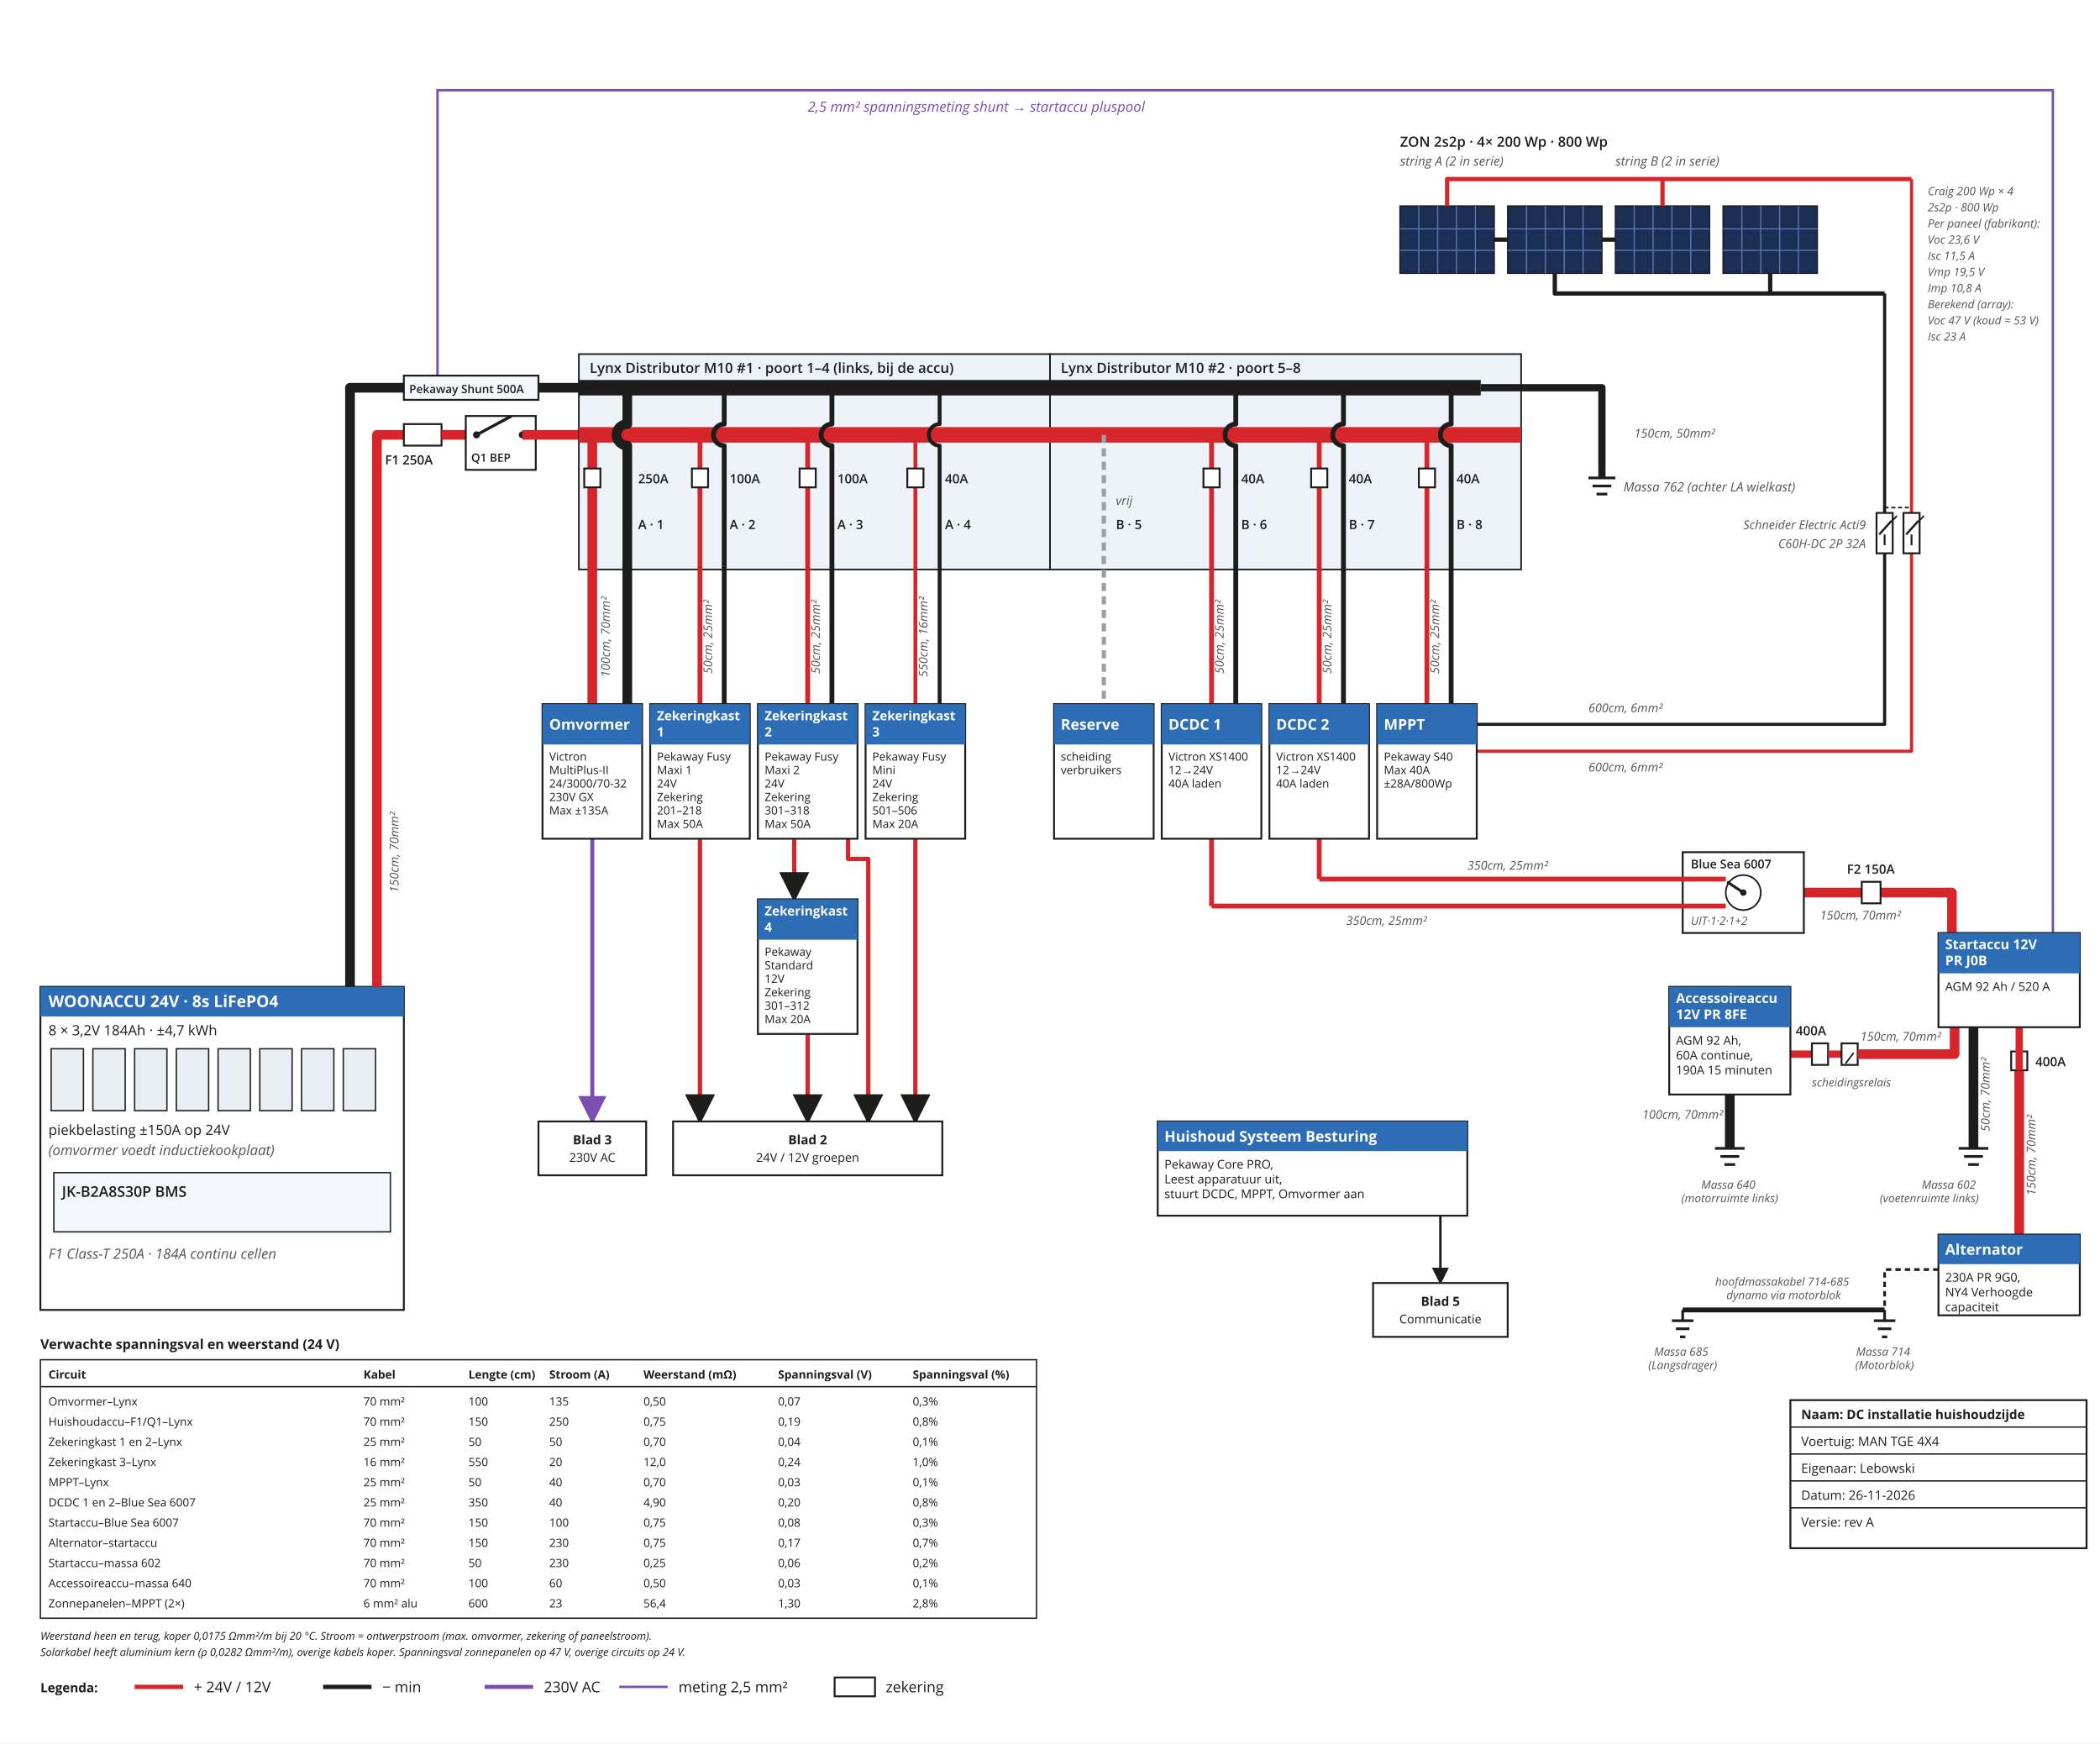
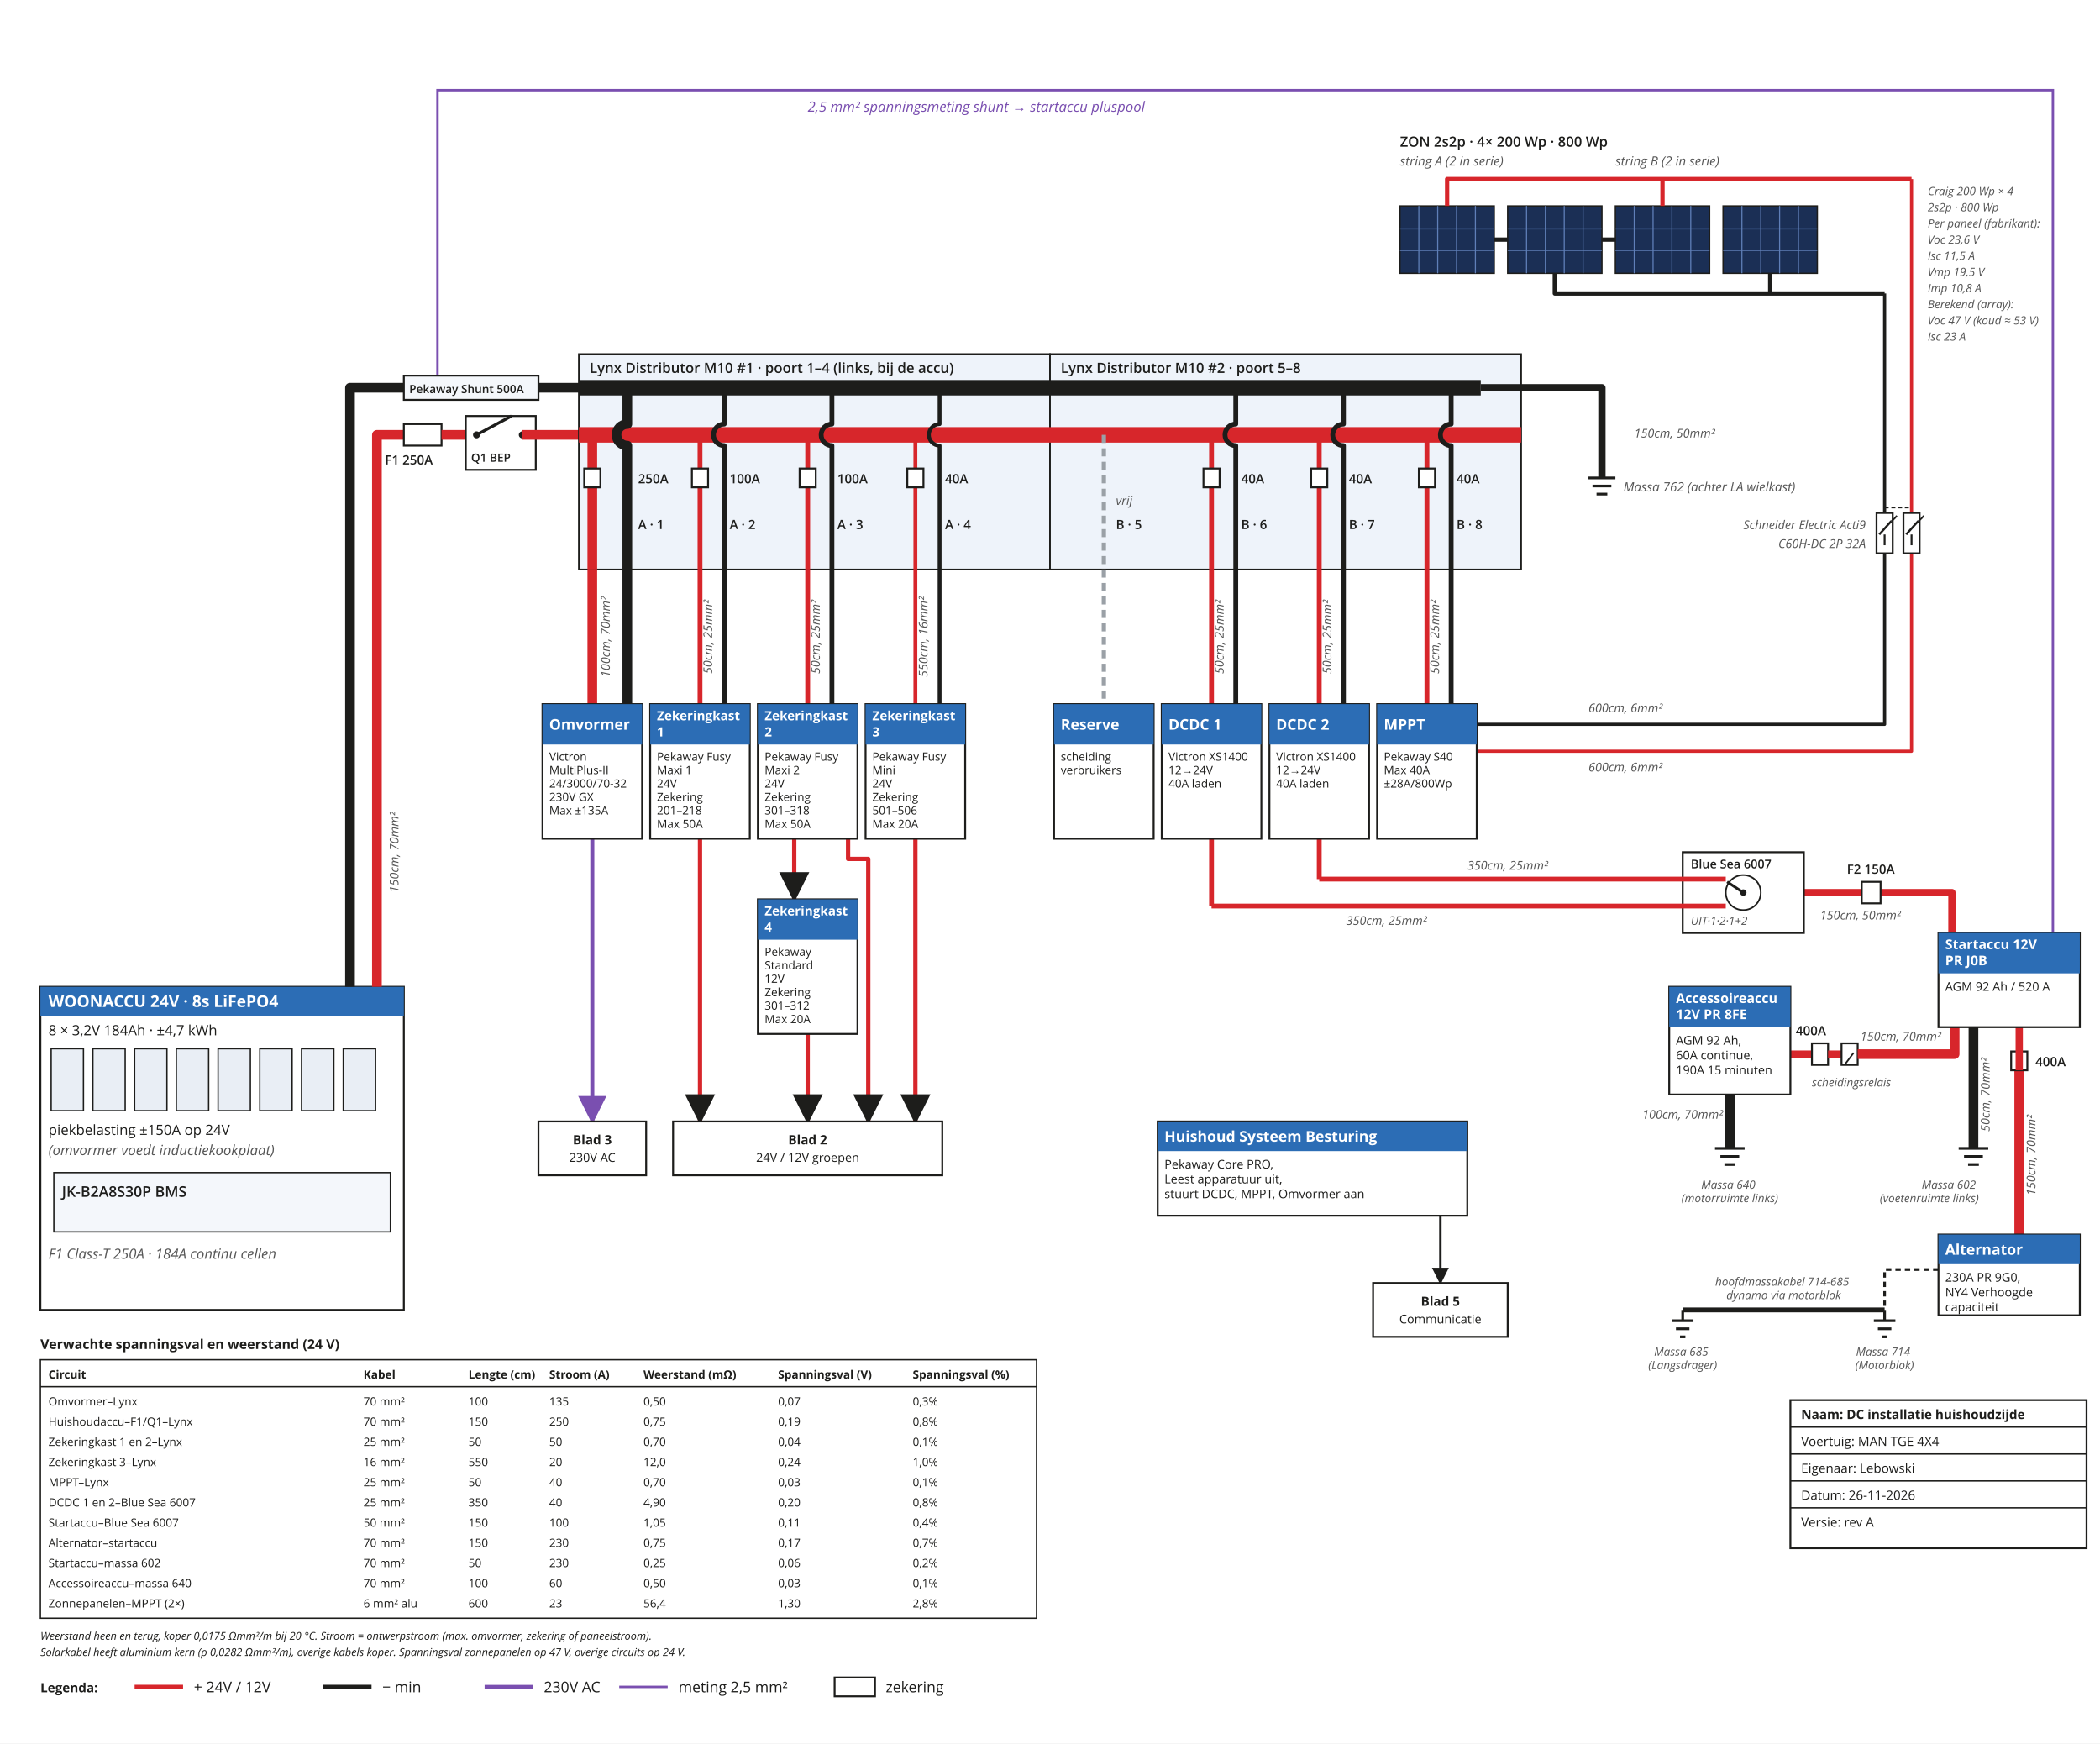
<svg xmlns="http://www.w3.org/2000/svg" viewBox="0 0 1560 1295" role="img" aria-label="Blad 1 energie en laden: woonaccu links onder, Lynx A en B midden met poorten 1 tot 8, zon 2s2p rechtsboven, 12V voertuigdelen rechts.">
  <rect width="100%" height="100%" fill="#fff" />
  <defs>
    <style>.p{stroke:#d7262b;stroke-width:3.2;fill:none;stroke-linejoin:round}
.n{stroke:#1d1d1b;stroke-width:3.2;fill:none;stroke-linejoin:round}
.ac{stroke:#7a4fb0;stroke-width:3;fill:none}
.box{fill:#fff;stroke:#1d1d1b;stroke-width:1.4}
.hd{fill:#2c6db5}
.ht{fill:#fff;font:700 12px 'Open Sans',Arial,sans-serif}
.bt{fill:#1d1d1b;font:400 11px 'Open Sans',Arial,sans-serif}
.lb{fill:#1d1d1b;font:600 11px 'Open Sans',Arial,sans-serif}
.cb{fill:#555;font:italic 400 10.5px 'Open Sans',Arial,sans-serif}
.fz{fill:#fff;stroke:#1d1d1b;stroke-width:1.4}
.fr{fill:#eef3fa;stroke:#1d1d1b;stroke-width:1.2}
.pv{fill:#1b2f55;stroke:#1d1d1b}
</style>
    <marker id="ar" viewBox="0 0 10 10" refX="9" refY="5" markerWidth="7" markerHeight="7" orient="auto-start-reverse">
      <path d="M0 0L10 5L0 10z" fill="#1d1d1b" />
    </marker>
    <marker id="arp" viewBox="0 0 10 10" refX="9" refY="5" markerWidth="7" markerHeight="7" orient="auto-start-reverse">
      <path d="M0 0L10 5L0 10z" fill="#7a4fb0" />
    </marker>
    <g id="pvp">
      <rect width="70" height="50" class="pv" />
      <path d="M0 17H70M0 33H70M14 0V50M28 0V50M42 0V50M56 0V50" stroke="#5f7fb8" stroke-width=".8" />
    </g>
  </defs>
  <g transform="translate(0,93)">
    <use href="#pvp" x="1040" y="60" />
    <use href="#pvp" x="1120" y="60" />
    <use href="#pvp" x="1200" y="60" />
    <use href="#pvp" x="1280" y="60" />
    <path d="M1110 85H1120" class="n" />
    <path d="M1190 85H1200" class="n" />
    <path d="M1075 60V40H1420" class="p" />
    <path d="M1155 110V125H1400" class="n" />
    <path d="M1235 60V40" class="p" />
    <path d="M1315 110V125" class="n" />
    <text x="1432" y="52" class="cb" style="font-size:8.5px">Craig 200 Wp × 4</text>
    <text x="1432" y="64" class="cb" style="font-size:8.5px">2s2p · 800 Wp</text>
    <text x="1432" y="76" class="cb" style="font-size:8.5px">Per paneel (fabrikant):</text>
    <text x="1432" y="88" class="cb" style="font-size:8.5px">Voc 23,6 V</text>
    <text x="1432" y="100" class="cb" style="font-size:8.5px">Isc 11,5 A</text>
    <text x="1432" y="112" class="cb" style="font-size:8.5px">Vmp 19,5 V</text>
    <text x="1432" y="124" class="cb" style="font-size:8.5px">Imp 10,8 A</text>
    <text x="1432" y="136" class="cb" style="font-size:8.5px">Berekend (array):</text>
    <text x="1432" y="148" class="cb" style="font-size:8.5px">Voc 47 V (koud ≈ 53 V)</text>
    <text x="1432" y="160" class="cb" style="font-size:8.5px">Isc 23 A</text>
    <text x="1040" y="30" class="cb" style="font-size:9.5px">string A (2 in serie)</text>
    <text x="1200" y="30" class="cb" style="font-size:9.5px">string B (2 in serie)</text>
    <text x="1040" y="16" class="lb" style="font-size:10.5px">ZON 2s2p · 4× 200 Wp · 800 Wp</text>
    <path d="M1420 40V465H1097" class="p" style="stroke-width:2.34" />
    <text x="1180" y="480" class="cb" style="font-size:9px">600cm, 6mm²</text>
    <path d="M1400 125V445H1097" class="n" style="stroke-width:2.34" />
    <text x="1180" y="436" class="cb" style="font-size:9px">600cm, 6mm²</text>
    <path d="M1400 284H1420" stroke="#1d1d1b" stroke-width="1.2" stroke-dasharray="3 2" />
    <rect x="1394" y="288" width="12" height="30" fill="#fff" stroke="#1d1d1b" stroke-width="1.4" />
    <path d="M1400 312V304" stroke="#1d1d1b" stroke-width="1.4" />
    <path d="M1396 304L1405 294" stroke="#1d1d1b" stroke-width="1.6" />
    <path d="M1405 294Q1408 292 1409 290" stroke="#1d1d1b" stroke-width="1.2" fill="none" />
    <rect x="1414" y="288" width="12" height="30" fill="#fff" stroke="#1d1d1b" stroke-width="1.4" />
    <path d="M1420 312V304" stroke="#1d1d1b" stroke-width="1.4" />
    <path d="M1416 304L1425 294" stroke="#1d1d1b" stroke-width="1.6" />
    <path d="M1425 294Q1428 292 1429 290" stroke="#1d1d1b" stroke-width="1.2" fill="none" />
    <path d="M1070 810V860" stroke="#1d1d1b" stroke-width="1.8" marker-end="url(#ar)" />
    <rect x="1020" y="860" width="100" height="40" class="box" />
    <text x="1070" y="877" text-anchor="middle" class="ht" style="font-size:9.5px;fill:#1d1d1b">Blad 5</text>
    <text x="1070" y="890" text-anchor="middle" class="bt" style="font-size:9px">Communicatie</text>
    <text x="1386" y="300" class="cb" style="font-size:9px" text-anchor="end">Schneider Electric Acti9</text>
    <text x="1386" y="314" class="cb" style="font-size:9px" text-anchor="end">C60H-DC 2P 32A</text>
    <path d="M325 187V-26H1525V600" stroke="#7a4fb0" stroke-width="1.8" fill="none" />
    <text x="600" y="-10" class="cb" style="fill:#7a4fb0">2,5 mm² spanningsmeting shunt → startaccu pluspool</text>
    <rect x="30" y="640" width="270" height="240" class="box" />
    <rect x="30" y="640" width="270" height="22" class="hd" />
    <text x="36" y="655" class="ht">WOONACCU 24V · 8s LiFePO4</text>
    <text x="36" y="676" class="bt" style="font-size:10.5px">8 × 3,2V 184Ah · ±4,7 kWh</text>
    <rect x="38" y="686" width="24" height="46" fill="#e9eef5" stroke="#1d1d1b" />
    <rect x="69" y="686" width="24" height="46" fill="#e9eef5" stroke="#1d1d1b" />
    <rect x="100" y="686" width="24" height="46" fill="#e9eef5" stroke="#1d1d1b" />
    <rect x="131" y="686" width="24" height="46" fill="#e9eef5" stroke="#1d1d1b" />
    <rect x="162" y="686" width="24" height="46" fill="#e9eef5" stroke="#1d1d1b" />
    <rect x="193" y="686" width="24" height="46" fill="#e9eef5" stroke="#1d1d1b" />
    <rect x="224" y="686" width="24" height="46" fill="#e9eef5" stroke="#1d1d1b" />
    <rect x="255" y="686" width="24" height="46" fill="#e9eef5" stroke="#1d1d1b" />
    <text x="36" y="750" class="bt" style="font-size:10.5px">piekbelasting ±150A op 24V</text>
    <text x="36" y="765" class="cb">(omvormer voedt inductiekookplaat)</text>
    <rect x="40" y="778" width="250" height="44" fill="#f4f7fb" stroke="#1d1d1b" />
    <text x="46" y="796" class="lb">JK-B2A8S30P BMS</text>
    <text x="36" y="842" class="cb">F1 Class-T 250A · 184A continu cellen</text>
    <path d="M260 640V195H300" class="n" style="stroke-width:7.2" />
    <path d="M280 640V230H300" class="p" style="stroke-width:7.2" />
    <text transform="translate(296,540) rotate(-90)" text-anchor="middle" class="cb" style="font-size:9px">150cm, 70mm²</text>
    <path d="M400 195H430" class="n" style="stroke-width:7.2" />
    <rect x="300" y="186" width="100" height="18" class="box" style="fill:#f4f7fb" />
    <text x="304" y="199" class="lb" style="font-size:8.5px">Pekaway Shunt 500A</text>
    <rect x="300" y="222" width="28" height="16" class="fz" />
    <text x="286" y="252" class="lb" style="font-size:9.5px">F1 250A</text>
    <path d="M328 230H346" class="p" style="stroke-width:7.2" />
    <rect x="346" y="216" width="52" height="40" fill="none" stroke="#1d1d1b" stroke-width="1.4" />
    <circle cx="354" cy="230" r="2.6" fill="#1d1d1b" />
    <circle cx="388" cy="230" r="2.6" fill="#1d1d1b" />
    <path d="M354 230L380 216" stroke="#1d1d1b" stroke-width="2.2" />
    <path d="M388 230H430" class="p" style="stroke-width:7.2" />
    <text x="350" y="250" class="lb" style="font-size:8.5px">Q1 BEP</text>
    <rect x="430" y="170" width="350" height="160" class="fr" />
    <text x="438" y="184" class="lb" style="font-size:10.5px">Lynx Distributor M10 #1 · poort 1–4 (links, bij de accu)</text>
    <rect x="780" y="170" width="350" height="160" class="fr" />
    <text x="788" y="184" class="lb" style="font-size:10.5px">Lynx Distributor M10 #2 · poort 5–8</text>
    <path d="M430 195H1100" class="n" style="stroke-width:11.5" />
    <path d="M430 230H1130" class="p" style="stroke-width:11.5" />
    <path d="M1100 195H1190V262" class="n" style="stroke-width:5.4" />
    <text x="1214" y="232" class="cb" style="font-size:9px">150cm, 50mm²</text>
    <path d="M1180 262H1200M1183 268H1197M1186 274H1194" stroke="#1d1d1b" stroke-width="2" />
    <text x="1206" y="272" class="cb" style="font-size:9.5px">Massa 762 (achter LA wielkast)</text>
    <path d="M466 430V238a8 8 0 0 1 0-16V195" class="n" style="stroke-width:7.2" />
    <path d="M538 430V238a8 8 0 0 1 0-16V195" class="n" style="stroke-width:3.6" />
    <path d="M618 430V238a8 8 0 0 1 0-16V195" class="n" style="stroke-width:3.6" />
    <path d="M698 430V238a8 8 0 0 1 0-16V195" class="n" style="stroke-width:2.88" />
    <path d="M918 430V238a8 8 0 0 1 0-16V195" class="n" style="stroke-width:3.6" />
    <path d="M998 430V238a8 8 0 0 1 0-16V195" class="n" style="stroke-width:3.6" />
    <path d="M1078 430V238a8 8 0 0 1 0-16V195" class="n" style="stroke-width:3.6" />
    <path d="M440 230V330" class="p" style="stroke-width:7.2" />
    <rect x="434" y="255" width="12" height="14" class="fz" />
    <text x="474" y="266" class="lb" style="font-size:9.5px">250A</text>
    <text x="474" y="300" class="lb" style="font-size:9.5px">A · 1</text>
    <path d="M440 330V430" class="p" style="stroke-width:7.2" />
    <path d="M520 230V330" class="p" style="stroke-width:3.6" />
    <rect x="514" y="255" width="12" height="14" class="fz" />
    <text x="542" y="266" class="lb" style="font-size:9.5px">100A</text>
    <text x="542" y="300" class="lb" style="font-size:9.5px">A · 2</text>
    <path d="M520 330V430" class="p" style="stroke-width:3.6" />
    <path d="M600 230V330" class="p" style="stroke-width:3.6" />
    <rect x="594" y="255" width="12" height="14" class="fz" />
    <text x="622" y="266" class="lb" style="font-size:9.5px">100A</text>
    <text x="622" y="300" class="lb" style="font-size:9.5px">A · 3</text>
    <path d="M600 330V430" class="p" style="stroke-width:3.6" />
    <path d="M680 230V330" class="p" style="stroke-width:2.88" />
    <rect x="674" y="255" width="12" height="14" class="fz" />
    <text x="702" y="266" class="lb" style="font-size:9.5px">40A</text>
    <text x="702" y="300" class="lb" style="font-size:9.5px">A · 4</text>
    <path d="M680 330V430" class="p" style="stroke-width:2.88" />
    <path d="M820 230V330" class="p" style="stroke:#9aa0a6;stroke-dasharray:6 4" />
    <text x="829" y="282" class="cb" style="font-size:9px">vrij</text>
    <text x="829" y="300" class="lb" style="font-size:9.5px">B · 5</text>
    <path d="M820 330V430" class="p" style="stroke:#9aa0a6;stroke-dasharray:6 4" />
    <path d="M900 230V330" class="p" style="stroke-width:3.6" />
    <rect x="894" y="255" width="12" height="14" class="fz" />
    <text x="922" y="266" class="lb" style="font-size:9.5px">40A</text>
    <text x="922" y="300" class="lb" style="font-size:9.5px">B · 6</text>
    <path d="M900 330V430" class="p" style="stroke-width:3.6" />
    <path d="M980 230V330" class="p" style="stroke-width:3.6" />
    <rect x="974" y="255" width="12" height="14" class="fz" />
    <text x="1002" y="266" class="lb" style="font-size:9.5px">40A</text>
    <text x="1002" y="300" class="lb" style="font-size:9.5px">B · 7</text>
    <path d="M980 330V430" class="p" style="stroke-width:3.6" />
    <path d="M1060 230V330" class="p" style="stroke-width:3.6" />
    <rect x="1054" y="255" width="12" height="14" class="fz" />
    <text x="1082" y="266" class="lb" style="font-size:9.5px">40A</text>
    <text x="1082" y="300" class="lb" style="font-size:9.5px">B · 8</text>
    <path d="M1060 330V430" class="p" style="stroke-width:3.6" />
    <path d="M440 530V740" class="ac" marker-end="url(#arp)" />
    <path d="M520 530V740" class="p" marker-end="url(#ar)" />
    <path d="M630 530V545H645V740" class="p" marker-end="url(#ar)" />
    <path d="M590 530V575" class="p" marker-end="url(#ar)" />
    <path d="M600 675V740" class="p" marker-end="url(#ar)" />
    <path d="M680 530V740" class="p" marker-end="url(#ar)" />
-     <path d="M1450 600V570H1340" class="p" style="stroke-width:7.2" />
+     <path d="M1450 600V570H1340" class="p" style="stroke-width:5.4" />
    <rect x="1383" y="562" width="14" height="16" class="fz" />
    <text x="1372" y="556" class="lb" style="font-size:9.5px">F2 150A</text>
-     <text x="1352" y="590" class="cb" style="font-size:9px">150cm, 70mm²</text>
+     <text x="1352" y="590" class="cb" style="font-size:9px">150cm, 50mm²</text>
    <rect x="1250" y="540" width="90" height="60" class="box" />
    <circle cx="1295" cy="570" r="13" fill="#fff" stroke="#1d1d1b" stroke-width="1.2" />
    <circle cx="1295" cy="570" r="2.4" fill="#1d1d1b" />
    <path d="M1295 570L1283 562" stroke="#1d1d1b" stroke-width="2" />
    <text x="1256" y="552" class="lb" style="font-size:9px">Blue Sea 6007</text>
    <text x="1256" y="594" class="cb" style="font-size:8.5px">UIT·1·2·1+2</text>
    <path d="M1250 560H1282" class="p" style="stroke-width:3.6" />
    <path d="M1250 580H1282" class="p" style="stroke-width:3.6" />
    <path d="M980 560V530" class="p" style="stroke-width:3.6" />
    <path d="M980 560H1250" class="p" style="stroke-width:3.6" />
    <path d="M900 580V530" class="p" style="stroke-width:3.6" />
    <path d="M900 580H1250" class="p" style="stroke-width:3.6" />
    <text x="1090" y="553" class="cb" style="font-size:9px">350cm, 25mm²</text>
    <text x="1000" y="594" class="cb" style="font-size:9px">350cm, 25mm²</text>
    <path d="M1330 690H1346" class="p" style="stroke-width:5.4" />
    <rect x="1346" y="682" width="12" height="16" class="fz" />
    <text x="1334" y="676" class="lb" style="font-size:9.5px">400A</text>
    <path d="M1358 690H1368" class="p" style="stroke-width:5.4" />
    <rect x="1368" y="682" width="12" height="16" class="fz" />
    <path d="M1371 697L1377 689" stroke="#1d1d1b" stroke-width="1.2" />
    <text x="1346" y="714" class="cb" style="font-size:8.5px">scheidingsrelais</text>
    <path d="M1380 690H1452V670" class="p" style="stroke-width:7.2" />
    <text x="1412" y="680" text-anchor="middle" class="cb" style="font-size:9px">150cm, 70mm²</text>
    <path d="M1466 670V760" class="n" style="stroke-width:7.2" />
    <path d="M1455 760H1477M1459 766H1473M1462 772H1470" stroke="#1d1d1b" stroke-width="2" />
    <text x="1470" y="790" text-anchor="end" class="cb" style="font-size:8.5px">
      <tspan x="1470" dy="0">Massa 602</tspan>
      <tspan x="1470" dy="10">(voetenruimte links)</tspan>
    </text>
    <path d="M1440 850H1400V880" stroke="#1d1d1b" stroke-width="2" stroke-dasharray="4 3" fill="none" />
    <path d="M1400 880H1250" class="n" style="stroke-width:3.6" />
    <text x="1325" y="862" text-anchor="middle" class="cb" style="font-size:8.5px">
      <tspan x="1325" dy="0">hoofdmassakabel 714-685</tspan>
      <tspan x="1325" dy="10">dynamo via motorblok</tspan>
    </text>
    <path d="M1400 880V888M1392 888H1408M1395 894H1405M1398 900H1402" stroke="#1d1d1b" stroke-width="2" />
    <text x="1400" y="914" text-anchor="middle" class="cb" style="font-size:8.5px">
      <tspan x="1400" dy="0">Massa 714</tspan>
      <tspan x="1400" dy="10">(Motorblok)</tspan>
    </text>
    <path d="M1250 880V888M1242 888H1258M1245 894H1255M1248 900H1252" stroke="#1d1d1b" stroke-width="2" />
    <text x="1250" y="914" text-anchor="middle" class="cb" style="font-size:8.5px">
      <tspan x="1250" dy="0">Massa 685</tspan>
      <tspan x="1250" dy="10">(Langsdrager)</tspan>
    </text>
    <path d="M1285 720V760" class="n" style="stroke-width:7.2" />
    <path d="M1274 760H1296M1278 766H1292M1281 772H1289" stroke="#1d1d1b" stroke-width="2" />
    <text x="1280" y="738" text-anchor="end" class="cb" style="font-size:9px">100cm, 70mm²</text>
    <text x="1285" y="790" text-anchor="middle" class="cb" style="font-size:8.5px">
      <tspan x="1285" dy="0">Massa 640</tspan>
      <tspan x="1285" dy="10">(motorruimte links)</tspan>
    </text>
    <path d="M1500 824V688" class="p" style="stroke-width:7.2" />
    <rect x="1494" y="688" width="12" height="14" class="fz" />
    <path d="M1500 702V670" class="p" style="stroke-width:5.4" />
    <text x="1512" y="699" class="lb" style="font-size:9.5px">400A</text>
    <text transform="translate(1478,720) rotate(-90)" text-anchor="middle" class="cb" style="font-size:9px">50cm, 70mm²</text>
    <text transform="translate(1512,765) rotate(-90)" text-anchor="middle" class="cb" style="font-size:9px">150cm, 70mm²</text>
    <g transform="translate(30,1152)">
      <text x="0" y="12" class="bt" style="font-size:9.5px;font-weight:700;fill:#1d1d1b">Legenda:</text>
      <g transform="translate(70,0)">
        <path d="M0 8H36" class="p" />
        <text x="44" y="12" class="bt">+ 24V / 12V</text>
        <path d="M140 8H176" class="n" />
        <text x="184" y="12" class="bt">− min</text>
        <path d="M260 8H296" class="ac" />
        <text x="304" y="12" class="bt">230V AC</text>
        <path d="M360 8H396" stroke="#7a4fb0" stroke-width="1.8" />
        <text x="404" y="12" class="bt">meting 2,5 mm²</text>
        <rect x="520" y="1" width="30" height="14" class="fz" />
        <text x="558" y="12" class="bt">zekering</text>
      </g>
    </g>
    <rect x="403" y="430" width="74" height="100" class="box" />
    <rect x="403" y="430" width="74" height="30" class="hd" />
    <text x="408" y="449" class="ht" style="font-size:11px">Omvormer</text>
    <text x="408" y="472" class="bt" style="font-size:8.5px">Victron</text>
    <text x="408" y="482" class="bt" style="font-size:8.5px">MultiPlus-II</text>
    <text x="408" y="492" class="bt" style="font-size:8.5px">24/3000/70-32</text>
    <text x="408" y="502" class="bt" style="font-size:8.5px">230V GX</text>
    <text x="408" y="512" class="bt" style="font-size:8.5px">Max ±135A</text>
    <rect x="483" y="430" width="74" height="100" class="box" />
    <rect x="483" y="430" width="74" height="30" class="hd" />
    <text x="488" y="442" class="ht" style="font-size:9.5px">Zekeringkast</text>
    <text x="488" y="454" class="ht" style="font-size:9.5px">1</text>
    <text x="488" y="472" class="bt" style="font-size:8.5px">Pekaway Fusy</text>
    <text x="488" y="482" class="bt" style="font-size:8.5px">Maxi 1</text>
    <text x="488" y="492" class="bt" style="font-size:8.5px">24V</text>
    <text x="488" y="502" class="bt" style="font-size:8.5px">Zekering</text>
    <text x="488" y="512" class="bt" style="font-size:8.5px">201–218</text>
    <text x="488" y="522" class="bt" style="font-size:8.5px">Max 50A</text>
    <rect x="563" y="430" width="74" height="100" class="box" />
    <rect x="563" y="430" width="74" height="30" class="hd" />
    <text x="568" y="442" class="ht" style="font-size:9.5px">Zekeringkast</text>
    <text x="568" y="454" class="ht" style="font-size:9.5px">2</text>
    <text x="568" y="472" class="bt" style="font-size:8.5px">Pekaway Fusy</text>
    <text x="568" y="482" class="bt" style="font-size:8.5px">Maxi 2</text>
    <text x="568" y="492" class="bt" style="font-size:8.5px">24V</text>
    <text x="568" y="502" class="bt" style="font-size:8.5px">Zekering</text>
    <text x="568" y="512" class="bt" style="font-size:8.5px">301–318</text>
    <text x="568" y="522" class="bt" style="font-size:8.5px">Max 50A</text>
    <rect x="563" y="575" width="74" height="100" class="box" />
    <rect x="563" y="575" width="74" height="30" class="hd" />
    <text x="568" y="587" class="ht" style="font-size:9.5px">Zekeringkast</text>
    <text x="568" y="599" class="ht" style="font-size:9.5px">4</text>
    <text x="568" y="617" class="bt" style="font-size:8.5px">Pekaway</text>
    <text x="568" y="627" class="bt" style="font-size:8.5px">Standard</text>
    <text x="568" y="637" class="bt" style="font-size:8.5px">12V</text>
    <text x="568" y="647" class="bt" style="font-size:8.5px">Zekering</text>
    <text x="568" y="657" class="bt" style="font-size:8.5px">301–312</text>
    <text x="568" y="667" class="bt" style="font-size:8.5px">Max 20A</text>
    <rect x="643" y="430" width="74" height="100" class="box" />
    <rect x="643" y="430" width="74" height="30" class="hd" />
    <text x="648" y="442" class="ht" style="font-size:9.5px">Zekeringkast</text>
    <text x="648" y="454" class="ht" style="font-size:9.5px">3</text>
    <text x="648" y="472" class="bt" style="font-size:8.5px">Pekaway Fusy</text>
    <text x="648" y="482" class="bt" style="font-size:8.5px">Mini</text>
    <text x="648" y="492" class="bt" style="font-size:8.5px">24V</text>
    <text x="648" y="502" class="bt" style="font-size:8.5px">Zekering</text>
    <text x="648" y="512" class="bt" style="font-size:8.5px">501–506</text>
    <text x="648" y="522" class="bt" style="font-size:8.5px">Max 20A</text>
    <rect x="783" y="430" width="74" height="100" class="box" />
    <rect x="783" y="430" width="74" height="30" class="hd" />
    <text x="788" y="449" class="ht" style="font-size:11px">Reserve</text>
    <text x="788" y="472" class="bt" style="font-size:8.5px">scheiding</text>
    <text x="788" y="482" class="bt" style="font-size:8.5px">verbruikers</text>
    <rect x="863" y="430" width="74" height="100" class="box" />
    <rect x="863" y="430" width="74" height="30" class="hd" />
    <text x="868" y="449" class="ht" style="font-size:11px">DCDC 1</text>
    <text x="868" y="472" class="bt" style="font-size:8.5px">Victron XS1400</text>
    <text x="868" y="482" class="bt" style="font-size:8.5px">12→24V</text>
    <text x="868" y="492" class="bt" style="font-size:8.5px">40A laden</text>
    <rect x="943" y="430" width="74" height="100" class="box" />
    <rect x="943" y="430" width="74" height="30" class="hd" />
    <text x="948" y="449" class="ht" style="font-size:11px">DCDC 2</text>
    <text x="948" y="472" class="bt" style="font-size:8.5px">Victron XS1400</text>
    <text x="948" y="482" class="bt" style="font-size:8.5px">12→24V</text>
    <text x="948" y="492" class="bt" style="font-size:8.5px">40A laden</text>
    <rect x="1023" y="430" width="74" height="100" class="box" />
    <rect x="1023" y="430" width="74" height="30" class="hd" />
    <text x="1028" y="449" class="ht" style="font-size:11px">MPPT</text>
    <text x="1028" y="472" class="bt" style="font-size:8.5px">Pekaway S40</text>
    <text x="1028" y="482" class="bt" style="font-size:8.5px">Max 40A</text>
    <text x="1028" y="492" class="bt" style="font-size:8.5px">±28A/800Wp</text>
    <text transform="translate(453,380) rotate(-90)" text-anchor="middle" class="cb" style="font-size:9px">100cm, 70mm²</text>
    <text transform="translate(529,380) rotate(-90)" text-anchor="middle" class="cb" style="font-size:9px">50cm, 25mm²</text>
    <text transform="translate(609,380) rotate(-90)" text-anchor="middle" class="cb" style="font-size:9px">50cm, 25mm²</text>
    <text transform="translate(689,380) rotate(-90)" text-anchor="middle" class="cb" style="font-size:9px">550cm, 16mm²</text>
    <text transform="translate(909,380) rotate(-90)" text-anchor="middle" class="cb" style="font-size:9px">50cm, 25mm²</text>
    <text transform="translate(989,380) rotate(-90)" text-anchor="middle" class="cb" style="font-size:9px">50cm, 25mm²</text>
    <text transform="translate(1069,380) rotate(-90)" text-anchor="middle" class="cb" style="font-size:9px">50cm, 25mm²</text>
    <rect x="400" y="740" width="80" height="40" class="box" />
    <text x="440" y="757" text-anchor="middle" class="ht" style="font-size:9.5px;fill:#1d1d1b">Blad 3</text>
    <text x="440" y="770" text-anchor="middle" class="bt" style="font-size:9px">230V AC</text>
    <rect x="500" y="740" width="200" height="40" class="box" />
    <text x="600" y="757" text-anchor="middle" class="ht" style="font-size:9.5px;fill:#1d1d1b">Blad 2</text>
    <text x="600" y="770" text-anchor="middle" class="bt" style="font-size:9px">24V / 12V groepen</text>
    <rect x="1440" y="600" width="105" height="70" class="box" />
    <rect x="1440" y="600" width="105" height="30" class="hd" />
    <text x="1445" y="612" class="ht" style="font-size:10px">Startaccu 12V</text>
    <text x="1445" y="624" class="ht" style="font-size:10px">PR J0B</text>
    <text x="1445" y="643" class="bt" style="font-size:9px">AGM 92 Ah / 520 A</text>
    <rect x="1240" y="640" width="90" height="80" class="box" />
    <rect x="1240" y="640" width="90" height="30" class="hd" />
    <text x="1245" y="652" class="ht" style="font-size:10px">Accessoireaccu</text>
    <text x="1245" y="664" class="ht" style="font-size:10px">12V PR 8FE</text>
    <text x="1245" y="683" class="bt" style="font-size:9px">AGM 92 Ah,</text>
    <text x="1245" y="694" class="bt" style="font-size:9px">60A continue,</text>
    <text x="1245" y="705" class="bt" style="font-size:9px">190A 15 minuten</text>
    <rect x="1440" y="824" width="105" height="60" class="box" />
    <rect x="1440" y="824" width="105" height="22" class="hd" />
    <text x="1445" y="839" class="ht" style="font-size:11px">Alternator</text>
    <text x="1445" y="859" class="bt" style="font-size:9px">230A PR 9G0,</text>
    <text x="1445" y="870" class="bt" style="font-size:9px">NY4 Verhoogde</text>
    <text x="1445" y="881" class="bt" style="font-size:9px">capaciteit</text>
    <rect x="860" y="740" width="230" height="70" class="box" />
    <rect x="860" y="740" width="230" height="22" class="hd" />
    <text x="865" y="755" class="ht" style="font-size:11px">Huishoud Systeem Besturing</text>
    <text x="865" y="775" class="bt" style="font-size:9px">Pekaway Core PRO,</text>
    <text x="865" y="786" class="bt" style="font-size:9px">Leest apparatuur uit,</text>
    <text x="865" y="797" class="bt" style="font-size:9px">stuurt DCDC, MPPT, Omvormer aan</text>
  </g>
  <g font-family="Open Sans,Arial,sans-serif">
    <rect x="1330" y="1040" width="220" height="110" fill="#fff" stroke="#1d1d1b" stroke-width="1.4" />
    <path d="M1330 1060H1550M1330 1080H1550M1330 1100H1550M1330 1120H1550" stroke="#1d1d1b" stroke-width="1" />
    <text x="1338" y="1054" font-size="9.5" font-weight="700" fill="#1d1d1b">Naam: DC installatie huishoudzijde</text>
    <text x="1338" y="1074" font-size="9.5" fill="#1d1d1b">Voertuig: MAN TGE 4X4</text>
    <text x="1338" y="1114" font-size="9.5" fill="#1d1d1b">Datum: 26-11-2026</text>
    <text x="1338" y="1134" font-size="9.5" fill="#1d1d1b">Versie: rev A</text>
    <text x="1338" y="1094" font-size="9.5" fill="#1d1d1b">Eigenaar: Lebowski</text>
  </g>
  <g transform="translate(30,990)" font-family="Open Sans,Arial,sans-serif">
    <text x="0" y="12" style="font-size:10px;font-weight:700;fill:#1d1d1b">Verwachte spanningsval en weerstand (24 V)</text>
    <rect x="0" y="20" width="740" height="192" fill="#fff" stroke="#1d1d1b" stroke-width="1" />
    <path d="M0 40H740" stroke="#1d1d1b" stroke-width="1" />
    <text x="6" y="34" style="font-size:8.5px;font-weight:700;fill:#1d1d1b">Circuit</text>
    <text x="240" y="34" style="font-size:8.5px;font-weight:700;fill:#1d1d1b">Kabel</text>
    <text x="318" y="34" style="font-size:8.5px;font-weight:700;fill:#1d1d1b">Lengte (cm)</text>
    <text x="378" y="34" style="font-size:8.5px;font-weight:700;fill:#1d1d1b">Stroom (A)</text>
    <text x="448" y="34" style="font-size:8.5px;font-weight:700;fill:#1d1d1b">Weerstand (mΩ)</text>
    <text x="548" y="34" style="font-size:8.5px;font-weight:700;fill:#1d1d1b">Spanningsval (V)</text>
    <text x="648" y="34" style="font-size:8.5px;font-weight:700;fill:#1d1d1b">Spanningsval (%)</text>
    <text x="6" y="54" style="font-size:8.5px;fill:#1d1d1b">Omvormer–Lynx</text>
    <text x="240" y="54" style="font-size:8.5px;fill:#1d1d1b">70 mm²</text>
    <text x="318" y="54" style="font-size:8.5px;fill:#1d1d1b">100</text>
    <text x="378" y="54" style="font-size:8.5px;fill:#1d1d1b">135</text>
    <text x="448" y="54" style="font-size:8.5px;fill:#1d1d1b">0,50</text>
    <text x="548" y="54" style="font-size:8.5px;fill:#1d1d1b">0,07</text>
    <text x="648" y="54" style="font-size:8.5px;fill:#1d1d1b">0,3%</text>
    <text x="6" y="69" style="font-size:8.5px;fill:#1d1d1b">Huishoudaccu–F1/Q1–Lynx</text>
    <text x="240" y="69" style="font-size:8.5px;fill:#1d1d1b">70 mm²</text>
    <text x="318" y="69" style="font-size:8.5px;fill:#1d1d1b">150</text>
    <text x="378" y="69" style="font-size:8.5px;fill:#1d1d1b">250</text>
    <text x="448" y="69" style="font-size:8.5px;fill:#1d1d1b">0,75</text>
    <text x="548" y="69" style="font-size:8.5px;fill:#1d1d1b">0,19</text>
    <text x="648" y="69" style="font-size:8.5px;fill:#1d1d1b">0,8%</text>
    <text x="6" y="84" style="font-size:8.5px;fill:#1d1d1b">Zekeringkast 1 en 2–Lynx</text>
    <text x="240" y="84" style="font-size:8.5px;fill:#1d1d1b">25 mm²</text>
    <text x="318" y="84" style="font-size:8.5px;fill:#1d1d1b">50</text>
    <text x="378" y="84" style="font-size:8.5px;fill:#1d1d1b">50</text>
    <text x="448" y="84" style="font-size:8.5px;fill:#1d1d1b">0,70</text>
    <text x="548" y="84" style="font-size:8.5px;fill:#1d1d1b">0,04</text>
    <text x="648" y="84" style="font-size:8.5px;fill:#1d1d1b">0,1%</text>
    <text x="6" y="99" style="font-size:8.5px;fill:#1d1d1b">Zekeringkast 3–Lynx</text>
    <text x="240" y="99" style="font-size:8.5px;fill:#1d1d1b">16 mm²</text>
    <text x="318" y="99" style="font-size:8.5px;fill:#1d1d1b">550</text>
    <text x="378" y="99" style="font-size:8.5px;fill:#1d1d1b">20</text>
    <text x="448" y="99" style="font-size:8.5px;fill:#1d1d1b">12,0</text>
    <text x="548" y="99" style="font-size:8.5px;fill:#1d1d1b">0,24</text>
    <text x="648" y="99" style="font-size:8.5px;fill:#1d1d1b">1,0%</text>
    <text x="6" y="114" style="font-size:8.5px;fill:#1d1d1b">MPPT–Lynx</text>
    <text x="240" y="114" style="font-size:8.5px;fill:#1d1d1b">25 mm²</text>
    <text x="318" y="114" style="font-size:8.5px;fill:#1d1d1b">50</text>
    <text x="378" y="114" style="font-size:8.5px;fill:#1d1d1b">40</text>
    <text x="448" y="114" style="font-size:8.5px;fill:#1d1d1b">0,70</text>
    <text x="548" y="114" style="font-size:8.5px;fill:#1d1d1b">0,03</text>
    <text x="648" y="114" style="font-size:8.5px;fill:#1d1d1b">0,1%</text>
    <text x="6" y="129" style="font-size:8.5px;fill:#1d1d1b">DCDC 1 en 2–Blue Sea 6007</text>
    <text x="240" y="129" style="font-size:8.5px;fill:#1d1d1b">25 mm²</text>
    <text x="318" y="129" style="font-size:8.5px;fill:#1d1d1b">350</text>
    <text x="378" y="129" style="font-size:8.5px;fill:#1d1d1b">40</text>
    <text x="448" y="129" style="font-size:8.5px;fill:#1d1d1b">4,90</text>
    <text x="548" y="129" style="font-size:8.5px;fill:#1d1d1b">0,20</text>
    <text x="648" y="129" style="font-size:8.5px;fill:#1d1d1b">0,8%</text>
    <text x="6" y="144" style="font-size:8.5px;fill:#1d1d1b">Startaccu–Blue Sea 6007</text>
-     <text x="240" y="144" style="font-size:8.5px;fill:#1d1d1b">70 mm²</text>
+     <text x="240" y="144" style="font-size:8.5px;fill:#1d1d1b">50 mm²</text>
    <text x="318" y="144" style="font-size:8.5px;fill:#1d1d1b">150</text>
    <text x="378" y="144" style="font-size:8.5px;fill:#1d1d1b">100</text>
-     <text x="448" y="144" style="font-size:8.5px;fill:#1d1d1b">0,75</text>
-     <text x="548" y="144" style="font-size:8.5px;fill:#1d1d1b">0,08</text>
-     <text x="648" y="144" style="font-size:8.5px;fill:#1d1d1b">0,3%</text>
+     <text x="448" y="144" style="font-size:8.5px;fill:#1d1d1b">1,05</text>
+     <text x="548" y="144" style="font-size:8.5px;fill:#1d1d1b">0,11</text>
+     <text x="648" y="144" style="font-size:8.5px;fill:#1d1d1b">0,4%</text>
    <text x="6" y="159" style="font-size:8.5px;fill:#1d1d1b">Alternator–startaccu</text>
    <text x="240" y="159" style="font-size:8.5px;fill:#1d1d1b">70 mm²</text>
    <text x="318" y="159" style="font-size:8.5px;fill:#1d1d1b">150</text>
    <text x="378" y="159" style="font-size:8.5px;fill:#1d1d1b">230</text>
    <text x="448" y="159" style="font-size:8.5px;fill:#1d1d1b">0,75</text>
    <text x="548" y="159" style="font-size:8.5px;fill:#1d1d1b">0,17</text>
    <text x="648" y="159" style="font-size:8.5px;fill:#1d1d1b">0,7%</text>
    <text x="6" y="174" style="font-size:8.5px;fill:#1d1d1b">Startaccu–massa 602</text>
    <text x="240" y="174" style="font-size:8.5px;fill:#1d1d1b">70 mm²</text>
    <text x="318" y="174" style="font-size:8.5px;fill:#1d1d1b">50</text>
    <text x="378" y="174" style="font-size:8.5px;fill:#1d1d1b">230</text>
    <text x="448" y="174" style="font-size:8.5px;fill:#1d1d1b">0,25</text>
    <text x="548" y="174" style="font-size:8.5px;fill:#1d1d1b">0,06</text>
    <text x="648" y="174" style="font-size:8.5px;fill:#1d1d1b">0,2%</text>
    <text x="6" y="189" style="font-size:8.5px;fill:#1d1d1b">Accessoireaccu–massa 640</text>
    <text x="240" y="189" style="font-size:8.5px;fill:#1d1d1b">70 mm²</text>
    <text x="318" y="189" style="font-size:8.5px;fill:#1d1d1b">100</text>
    <text x="378" y="189" style="font-size:8.5px;fill:#1d1d1b">60</text>
    <text x="448" y="189" style="font-size:8.5px;fill:#1d1d1b">0,50</text>
    <text x="548" y="189" style="font-size:8.5px;fill:#1d1d1b">0,03</text>
    <text x="648" y="189" style="font-size:8.5px;fill:#1d1d1b">0,1%</text>
    <text x="6" y="204" style="font-size:8.5px;fill:#1d1d1b">Zonnepanelen–MPPT (2×)</text>
    <text x="240" y="204" style="font-size:8.5px;fill:#1d1d1b">6 mm² alu</text>
    <text x="318" y="204" style="font-size:8.5px;fill:#1d1d1b">600</text>
    <text x="378" y="204" style="font-size:8.5px;fill:#1d1d1b">23</text>
    <text x="448" y="204" style="font-size:8.5px;fill:#1d1d1b">56,4</text>
    <text x="548" y="204" style="font-size:8.5px;fill:#1d1d1b">1,30</text>
    <text x="648" y="204" style="font-size:8.5px;fill:#1d1d1b">2,8%</text>
    <text x="0" y="228" style="font-size:8px;font-style:italic;fill:#1d1d1b">Weerstand heen en terug, koper 0,0175 Ωmm²/m bij 20 °C. Stroom = ontwerpstroom (max. omvormer, zekering of paneelstroom).</text>
    <text x="0" y="240" style="font-size:8px;font-style:italic;fill:#1d1d1b">Solarkabel heeft aluminium kern (ρ 0,0282 Ωmm²/m), overige kabels koper. Spanningsval zonnepanelen op 47 V, overige circuits op 24 V.</text>
  </g>
</svg>
